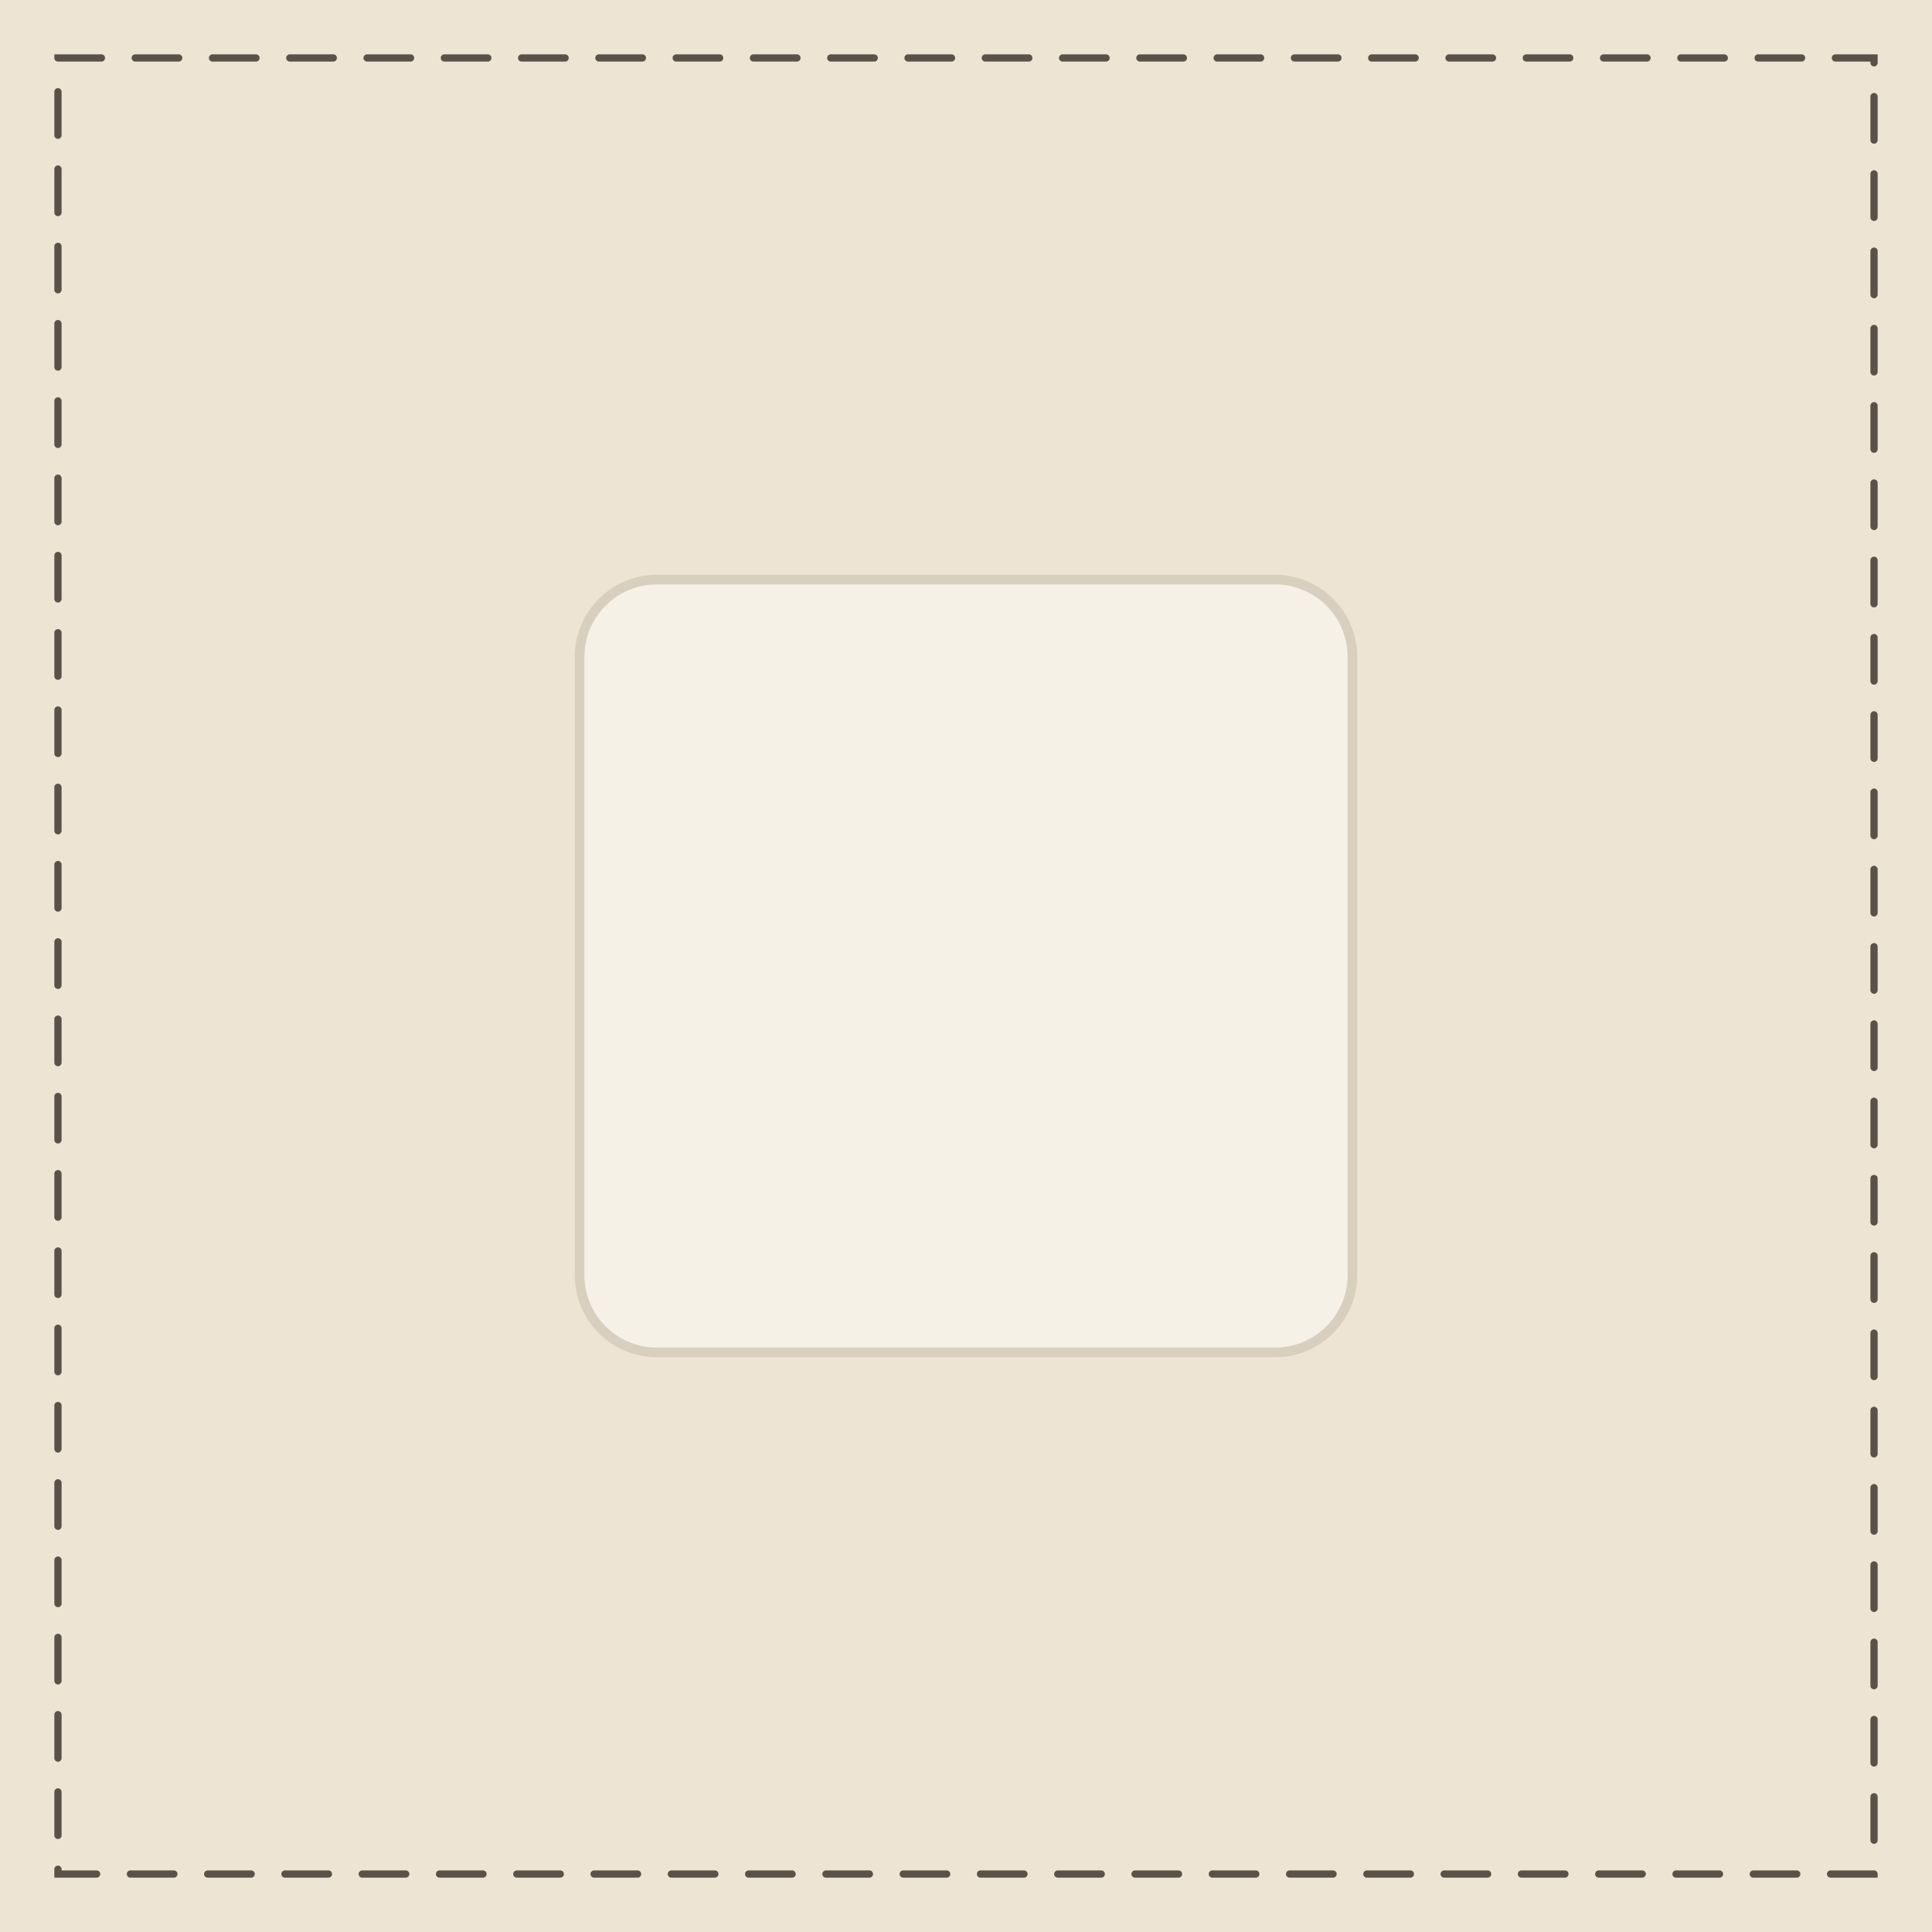
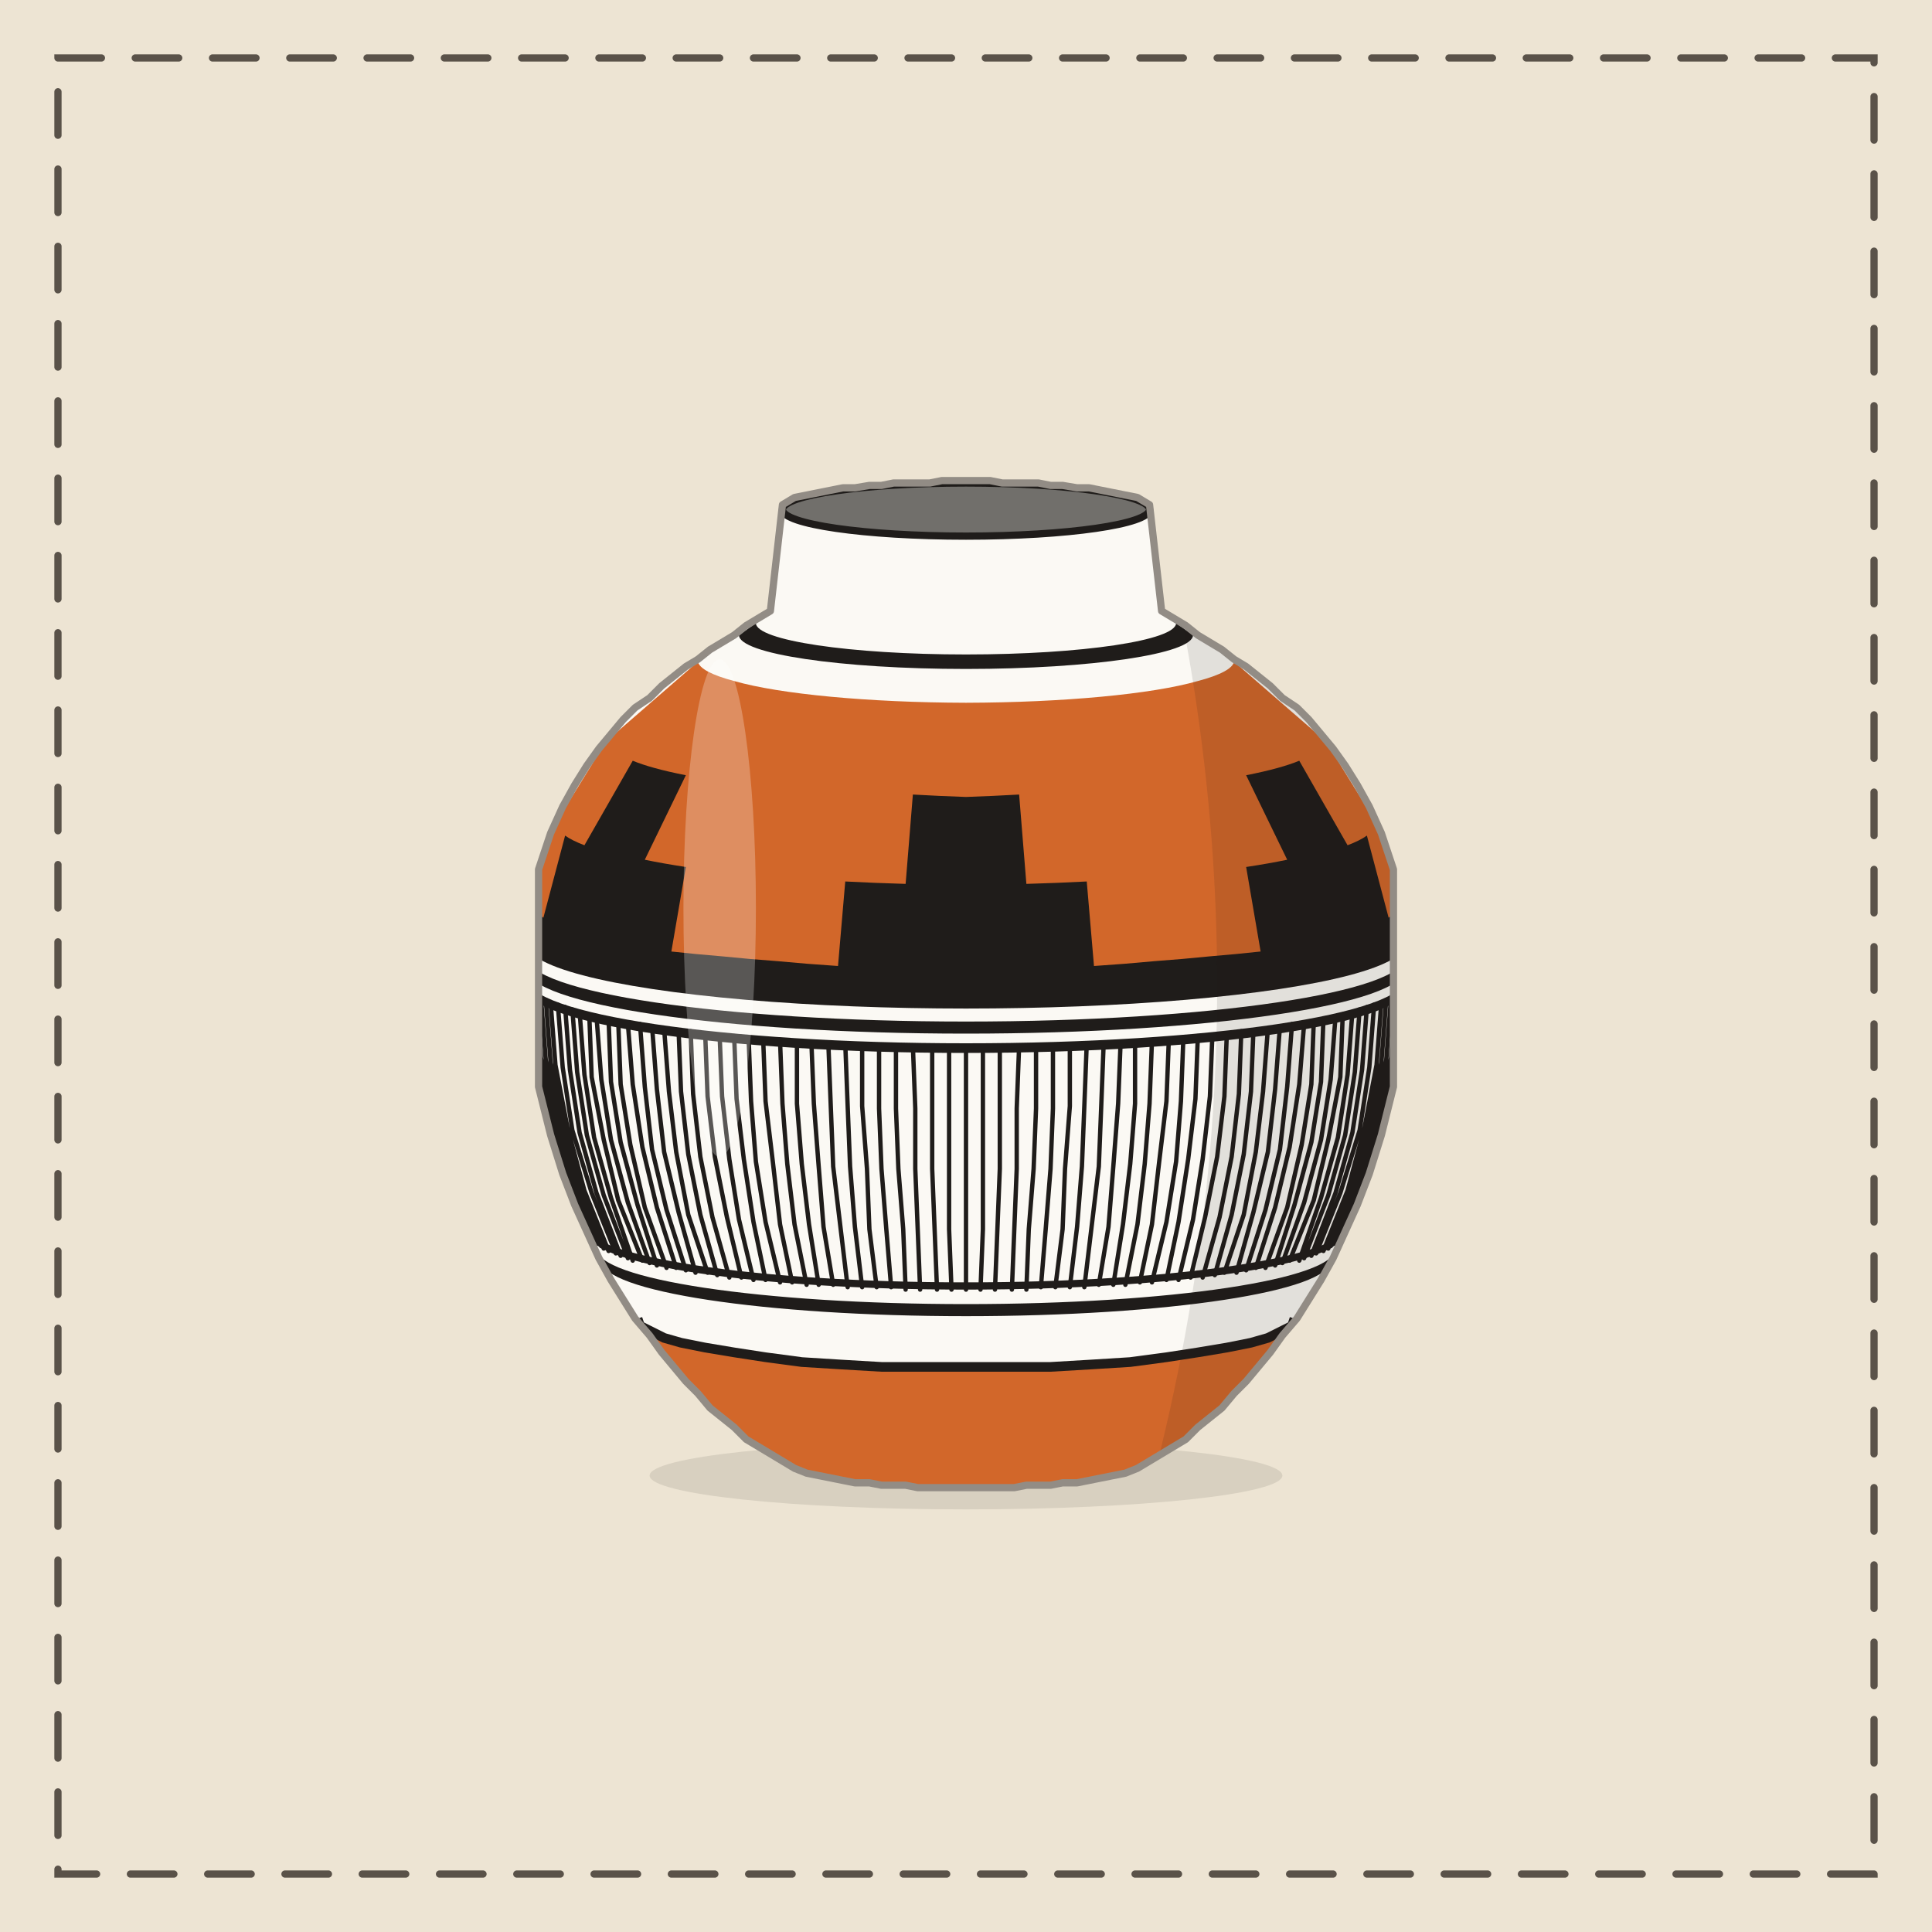
<svg xmlns="http://www.w3.org/2000/svg" width="800" height="800" viewBox="0 0 800 800">
+   <defs>
+     <path id="s1" d="M223 360L228 345L233 334L238 325L243 317L248 310L253 304L258 298L263 293L269 289L274 284L279 280L284 276L289 273L294 269L299 266L304 263L309 259L314 256L319 253L324 209L329 206L334 205L339 204L344 203L349 202L354 202L360 201L365 201L370 200L375 200L380 200L385 200L390 199L395 199L400 199L405 199L410 199L415 200L420 200L425 200L430 200L435 201L440 201L446 202L451 202L456 203L461 204L466 205L471 206L476 209L481 253L486 256L491 259L496 263L501 266L506 269L511 273L516 276L521 280L526 284L531 289L537 293L542 298L547 304L552 310L557 317L562 325L567 334L572 345L577 360L577 450L572 470L567 486L562 499L557 510L552 521L547 530L542 538L537 546L531 553L526 560L521 566L516 572L511 577L506 583L501 587L496 591L491 596L486 599L481 602L476 605L471 608L466 610L461 611L456 612L451 613L446 614L440 614L435 615L430 615L425 615L420 616L415 616L410 616L405 616L400 616L395 616L390 616L385 616L380 616L375 615L370 615L365 615L360 614L354 614L349 613L344 612L339 611L334 610L329 608L324 605L319 602L314 599L309 596L304 591L299 587L294 583L289 577L284 572L279 566L274 560L269 553L263 546L258 538L253 530L248 521L243 510L238 499L233 486L228 470L223 450Z" />
+     <clipPath id="c1">
+       <use href="#s1" />
+     </clipPath>
+   </defs>
  <rect width="800" height="800" fill="#EDE4D3" />
+   <ellipse cx="400" cy="611" rx="131" ry="14" fill="#D8D0C0" />
+   <use href="#s1" fill="#FBF9F4" />
+   <g clip-path="url(#c1)">
+     <path d="M264 546L265 549L269 551L275 554L282 556L292 558L304 560L317 562L332 564L348 565L365 566L382 566L400 566L418 566L435 566L452 565L468 564L483 562L496 560L508 558L518 556L525 554L531 551L535 549L536 546L602 665L198 665Z" fill="#D2672A" />
+     <path d="M264 546L265 549L269 551L275 554L282 556L292 558L304 560L317 562L332 564L348 565L365 566L382 566L400 566L418 566L435 566L452 565L468 564L483 562L496 560L508 558L518 556L525 554L531 551L535 549L536 546" fill="none" stroke="#1F1C1A" stroke-width="4" />
+     <path d="M313 258A87 13 0 0 0 487 258L494 263A94 14 0 0 1 306 263L313 258Z" fill="#1F1C1A" />
+     <path d="M218 390L224 357A176 26 0 0 0 226 361L241 327A161 24 0 0 0 247 331L274 296A132 20 0 0 0 281 299A132 20 0 0 0 291 301A132 20 0 0 0 303 304L282 340A161 24 0 0 0 300 342L290 377A176 26 0 0 0 312 380L309 414A182 27 0 0 1 218 390ZM309 414L312 380A176 26 0 0 0 336 381L341 346A161 24 0 0 0 364 347L371 310A132 20 0 0 0 390 310A132 20 0 0 0 410 310A132 20 0 0 0 429 310L436 347A161 24 0 0 0 459 346L464 381A176 26 0 0 0 488 380L491 414A182 27 0 0 1 309 414ZM491 414L488 380A176 26 0 0 0 510 377L500 342A161 24 0 0 0 518 340L497 304A132 20 0 0 0 509 301A132 20 0 0 0 519 299A132 20 0 0 0 526 296L553 331A161 24 0 0 0 559 327L574 361A176 26 0 0 0 576 357L582 390A182 27 0 0 1 491 414Z" fill="#1F1C1A" />
+     <path d="M289 274L251 307A149 22 0 0 0 251 307L230 341A170 25 0 0 0 230 341L220 374A180 27 0 0 0 220 374A180 27 0 0 0 221 376A180 27 0 0 0 225 380L234 346A170 25 0 0 0 242 350L262 315A149 22 0 0 0 271 318L304 282A111 17 0 0 1 289 274ZM304 282L271 318A149 22 0 0 0 284 321L267 356A170 25 0 0 0 284 359L278 394A180 27 0 0 0 299 396A180 27 0 0 0 322 398A180 27 0 0 0 347 400L350 365A170 25 0 0 0 375 366L378 329A149 22 0 0 0 400 330L400 291A111 17 0 0 1 304 282ZM400 291L400 330A149 22 0 0 0 422 329L425 366A170 25 0 0 0 450 365L453 400A180 27 0 0 0 478 398A180 27 0 0 0 501 396A180 27 0 0 0 522 394L516 359A170 25 0 0 0 533 356L516 321A149 22 0 0 0 529 318L496 282A111 17 0 0 1 400 291ZM496 282L529 318A149 22 0 0 0 538 315L558 350A170 25 0 0 0 566 346L575 380A180 27 0 0 0 579 376A180 27 0 0 0 580 374A180 27 0 0 0 580 374L570 341A170 25 0 0 0 570 341L549 307A149 22 0 0 0 549 307L511 274A111 17 0 0 1 496 282Z" fill="#D2672A" />
+     <path d="M218 396A182 27 0 0 0 582 396L582 401A182 27 0 0 1 218 401L218 396Z" fill="#1F1C1A" />
+     <path d="M218 407L220 433L225 459L233 485L244 511M218 408L220 434L225 460L233 486L244 512M219 409L221 435L226 461L234 487L244 513M220 410L222 436L227 462L234 488L245 514M221 411L223 437L228 463L235 489L246 515M222 412L224 438L229 464L237 490L247 515M224 413L226 439L231 465L238 491L249 516M226 414L228 440L233 466L240 492L250 517M228 415L230 441L235 467L242 493L252 518M231 416L233 442L237 468L245 494L255 519M234 417L236 443L240 469L247 494L257 520M237 418L239 444L243 470L250 495L260 521M240 419L242 445L246 471L253 496L262 522M244 420L245 446L250 472L256 497L266 522M247 421L249 447L253 472L260 498L269 523M252 422L253 448L257 473L264 499L272 524M256 423L257 449L261 474L267 500L276 525M260 424L262 449L266 475L272 500L280 525M265 424L267 450L270 476L276 501L284 526M270 425L272 451L275 477L281 502L288 527M275 426L277 452L280 477L285 503L293 527M281 427L282 452L285 478L290 503L297 528M286 427L287 453L290 479L295 504L302 529M292 428L293 454L296 479L301 504L307 529M298 429L299 454L302 480L306 505L312 530M304 429L305 455L308 480L312 506L317 530M310 430L311 456L313 481L317 506L323 531M316 430L317 456L320 481L323 507L328 531M323 431L324 457L326 482L329 507L334 532M330 431L330 457L332 482L335 507L339 532M336 432L337 457L339 483L341 508L345 532M343 432L344 458L345 483L348 508L351 533M350 432L351 458L352 483L354 508L357 533M357 433L357 458L359 484L360 509L363 533M364 433L364 459L365 484L367 509L369 533M371 433L371 459L372 484L374 509L375 534M378 433L379 459L379 484L380 509L381 534M386 433L386 459L386 484L387 509L388 534M393 433L393 459L393 484L393 509L394 534M400 433L400 459L400 484L400 509L400 534M407 433L407 459L407 484L407 509L406 534M414 433L414 459L414 484L413 509L412 534M422 433L421 459L421 484L420 509L419 534M429 433L429 459L428 484L426 509L425 534M436 433L436 459L435 484L433 509L431 533M443 433L443 458L441 484L440 509L437 533M450 432L449 458L448 483L446 508L443 533M457 432L456 458L455 483L452 508L449 533M464 432L463 457L461 483L459 508L455 532M470 431L470 457L468 482L465 507L461 532M477 431L476 457L474 482L471 507L466 532M484 430L483 456L480 481L477 507L472 531M490 430L489 456L487 481L483 506L477 531M496 429L495 455L492 480L488 506L483 530M502 429L501 454L498 480L494 505L488 530M508 428L507 454L504 479L499 504L493 529M514 427L513 453L510 479L505 504L498 529M519 427L518 452L515 478L510 503L503 528M525 426L523 452L520 477L515 503L507 527M530 425L528 451L525 477L519 502L512 527M535 424L533 450L530 476L524 501L516 526M540 424L538 449L534 475L528 500L520 525M544 423L543 449L539 474L533 500L524 525M548 422L547 448L543 473L536 499L528 524M553 421L551 447L547 472L540 498L531 523M556 420L555 446L550 472L544 497L534 522M560 419L558 445L554 471L547 496L538 522M563 418L561 444L557 470L550 495L540 521M566 417L564 443L560 469L553 494L543 520M569 416L567 442L563 468L555 494L545 519M572 415L570 441L565 467L558 493L548 518M574 414L572 440L567 466L560 492L550 517M576 413L574 439L569 465L562 491L551 516M578 412L576 438L571 464L563 490L553 515M579 411L577 437L572 463L565 489L554 515M580 410L578 436L573 462L566 488L555 514M581 409L579 435L574 461L566 487L556 513M582 408L580 434L575 460L567 486L556 512M582 407L580 433L575 459L567 485L556 511" fill="none" stroke="#1F1C1A" stroke-width="1.8" stroke-linecap="round" />
+     <path d="M218 405A182 27 0 0 0 582 405L582 409A182 27 0 0 1 218 409L218 405Z" fill="#1F1C1A" />
+     <path d="M242 507A158 24 0 0 0 558 507L556 511A156 23 0 0 1 244 511L242 507Z" fill="#1F1C1A" />
+     <path d="M247 517A153 23 0 0 0 553 517L551 522A151 23 0 0 1 249 522L247 517Z" fill="#1F1C1A" />
+     <path d="M466 163Q542 408 466 653L622 653L622 163Z" fill="#1C1A17" fill-opacity="0.11" />
+     <ellipse cx="298" cy="376" rx="15" ry="103" fill="#FFFFFF" fill-opacity="0.26" />
+   </g>
+   <ellipse cx="400" cy="211" rx="76" ry="11" fill="#716F6B" stroke="#1F1C1A" stroke-width="3" />
+   <use href="#s1" fill="none" stroke="#928C85" stroke-width="3" stroke-linejoin="round" />
  <rect x="24" y="24" width="752" height="752" fill="none" stroke="#5A5249" stroke-width="3" stroke-linecap="round" stroke-dasharray="18 14" />
-   <rect x="240" y="240" width="320" height="320" rx="32" fill="#F6F1E7" stroke="#D9CFBF" stroke-width="4" />
</svg>
